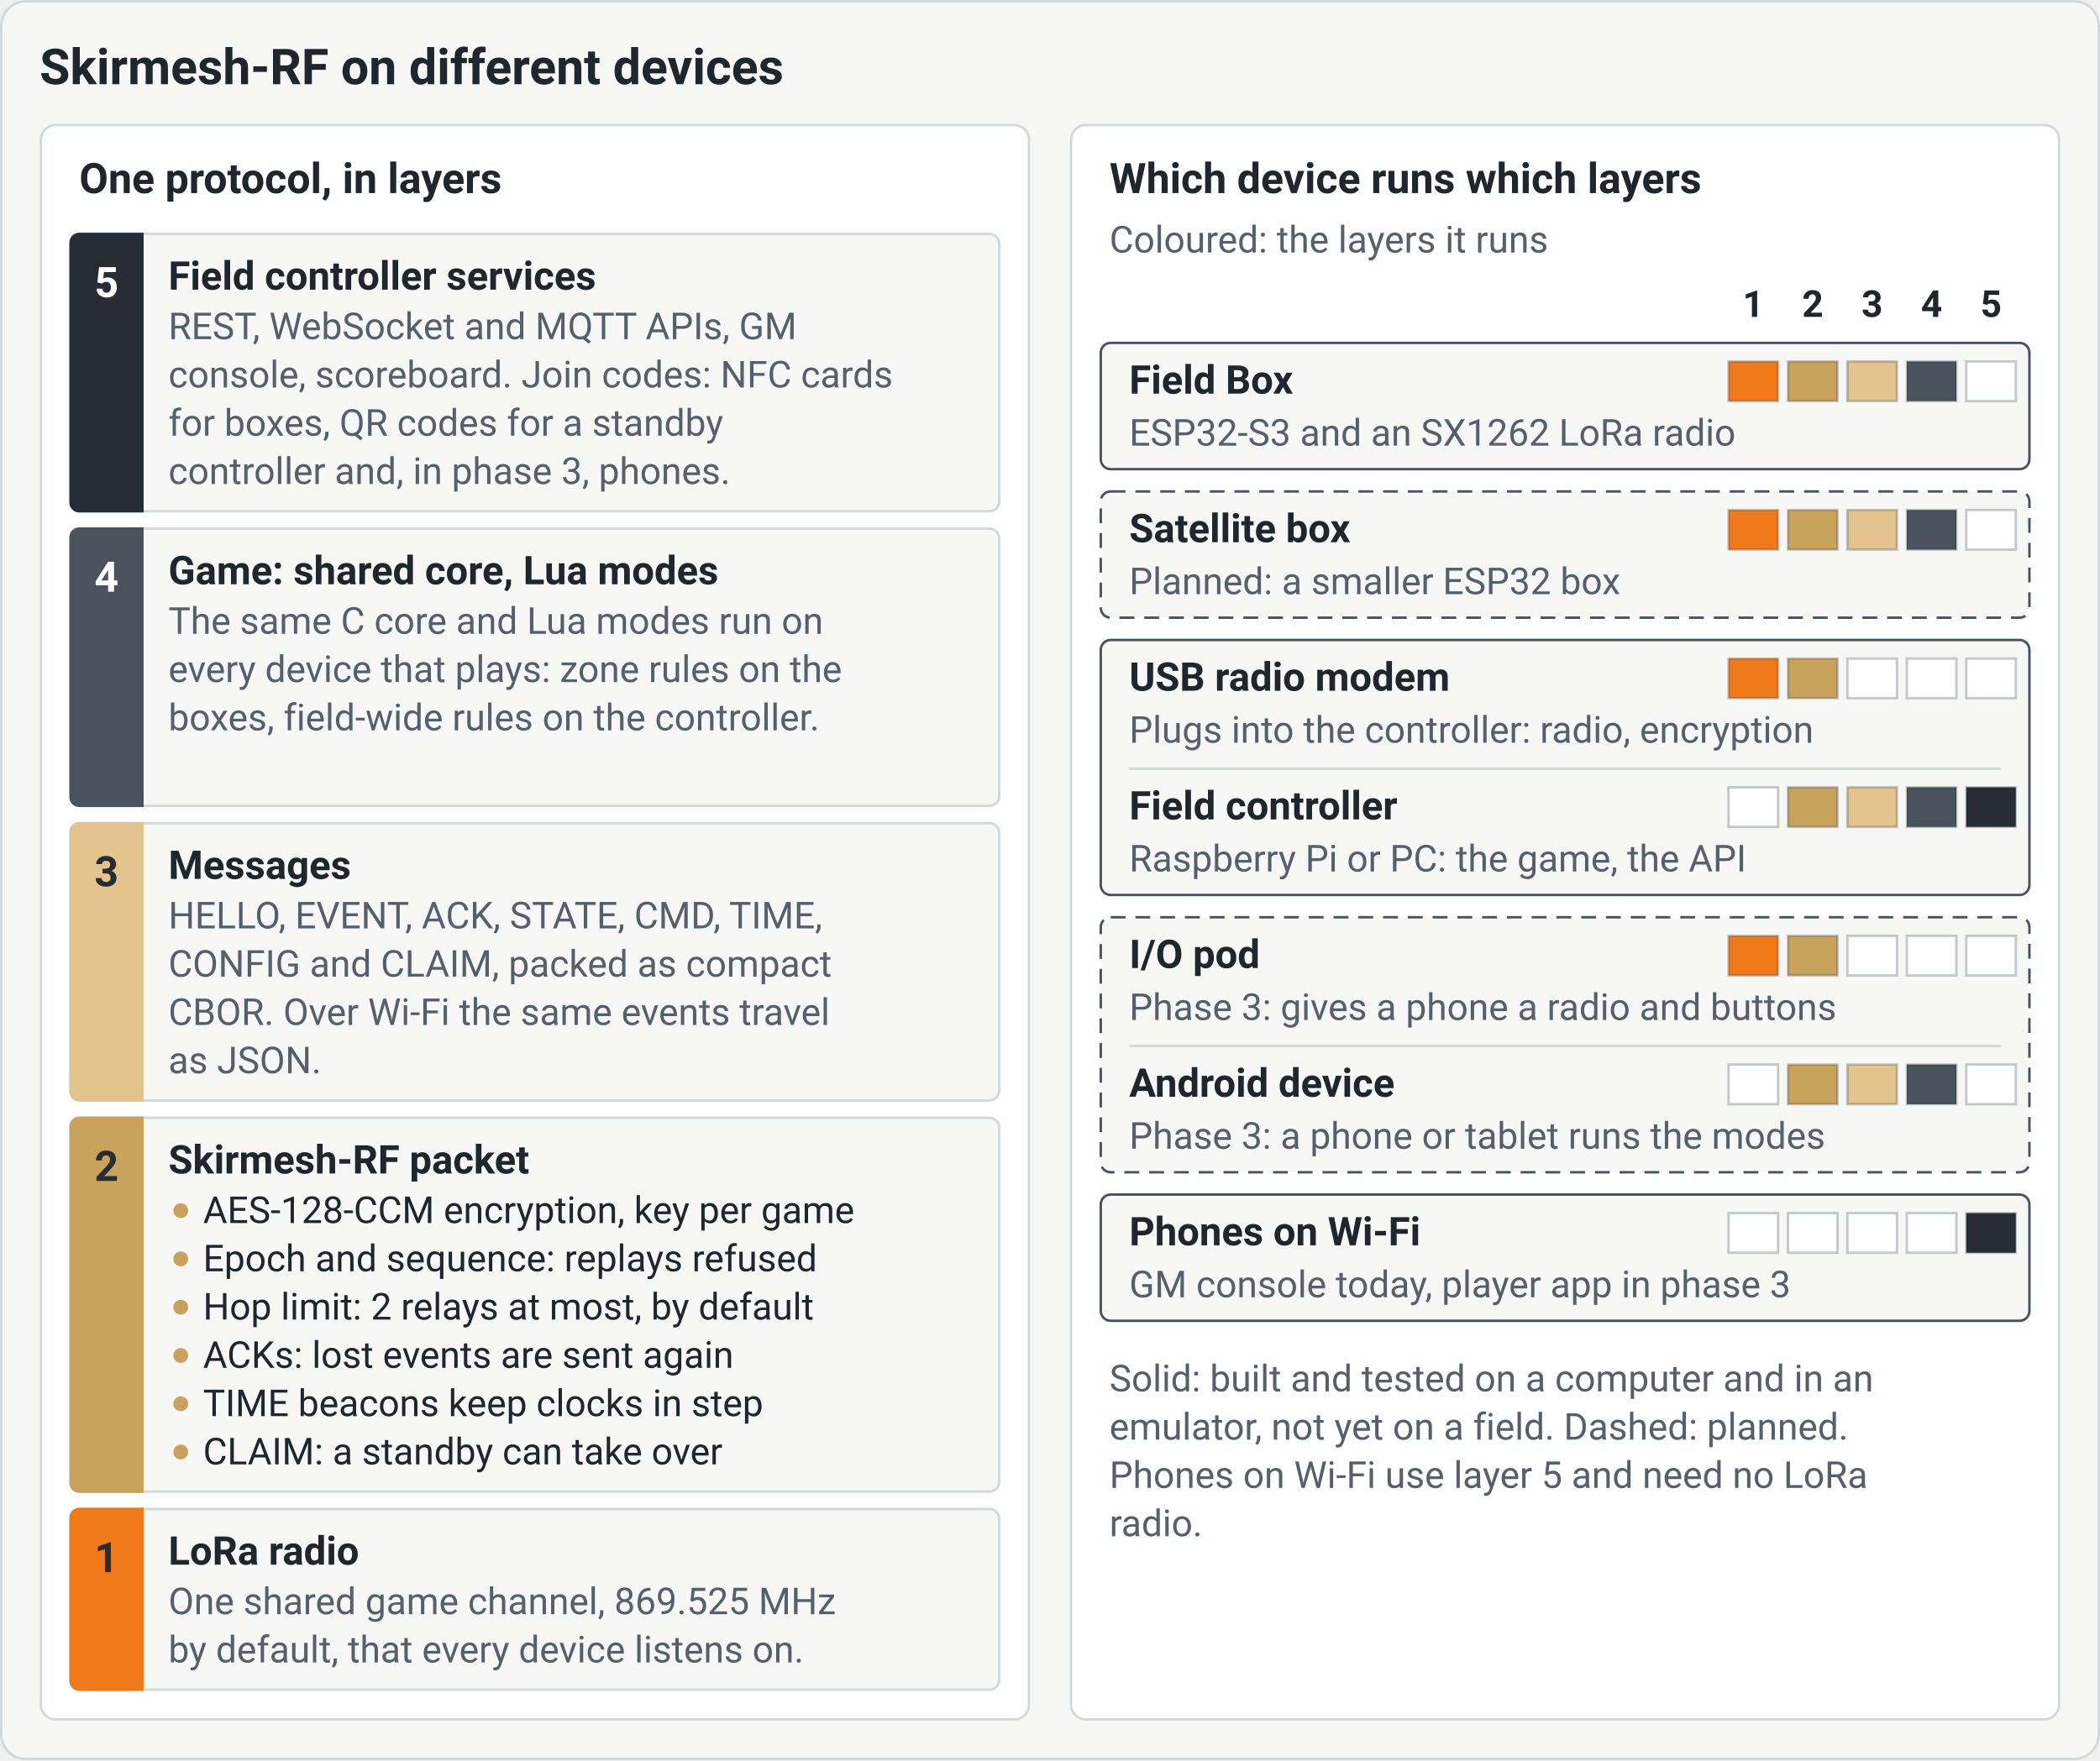
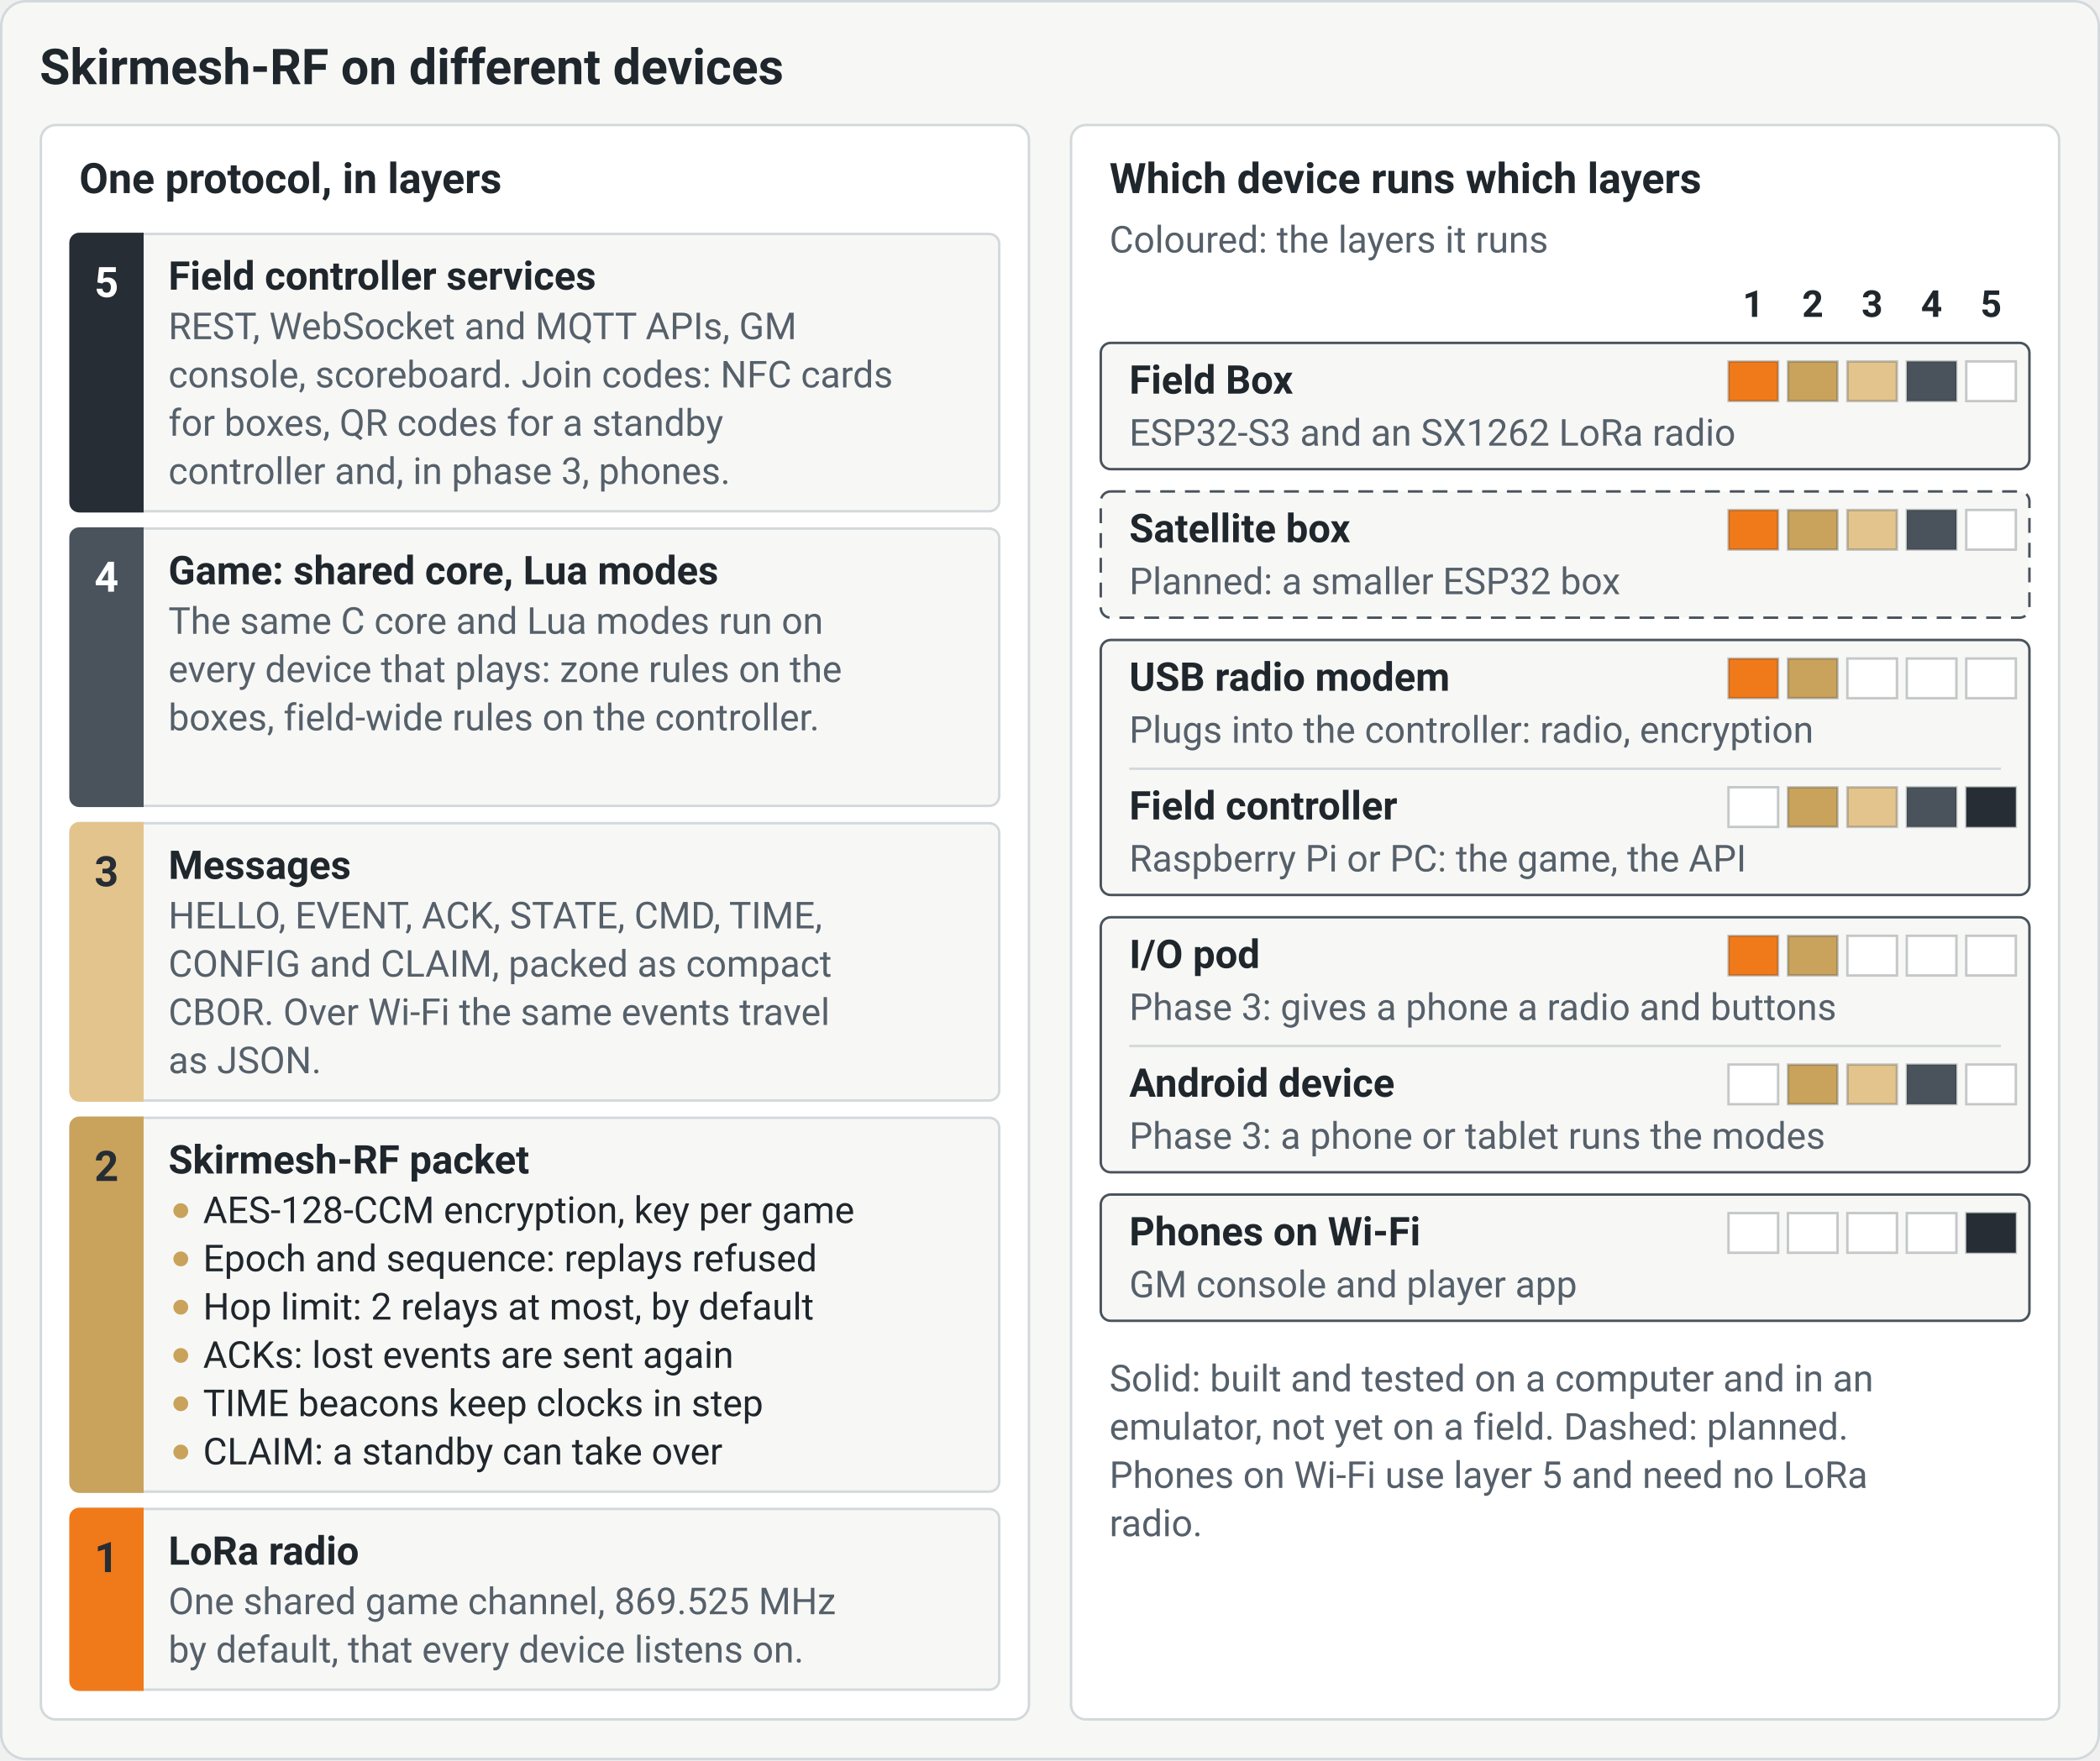
<svg xmlns="http://www.w3.org/2000/svg" viewBox="0 0 848 711" width="848" height="711" role="img" aria-labelledby="title desc" xml:lang="en" font-family="Barlow, 'Segoe UI', Roboto, 'Helvetica Neue', Arial, 'Liberation Sans', sans-serif" font-size="15" fill="#1f262c">
  <rect x="0.5" y="0.5" width="847" height="710" rx="10" fill="#f7f8f6" stroke="#d3d8db" />
  <text x="16" y="34" font-size="20" font-weight="600">Skirmesh-RF on different devices</text>
  <g transform="translate(16 50)">
    <rect x="0.5" y="0.5" width="399" height="644" rx="6" fill="#ffffff" stroke="#d3d8db" />
    <text x="16" y="28" font-size="17" font-weight="600">One protocol, in layers</text>
    <g fill="#f7f8f6" stroke="#d3d8db">
      <rect x="12.5" y="44.5" width="375" height="112" rx="4" />
      <rect x="12.5" y="163.5" width="375" height="112" rx="4" />
      <rect x="12.5" y="282.5" width="375" height="112" rx="4" />
      <rect x="12.5" y="401.5" width="375" height="151" rx="4" />
      <rect x="12.5" y="559.5" width="375" height="73" rx="4" />
    </g>
    <path d="M42 44H16a4 4 0 0 0-4 4v105a4 4 0 0 0 4 4h26z" fill="#262d34" />
    <path d="M42 163H16a4 4 0 0 0-4 4v105a4 4 0 0 0 4 4h26z" fill="#4a535c" />
    <path d="M42 282H16a4 4 0 0 0-4 4v105a4 4 0 0 0 4 4h26z" fill="#e3c48d" />
    <path d="M42 401H16a4 4 0 0 0-4 4v144a4 4 0 0 0 4 4h26z" fill="#c9a25c" />
    <path d="M42 559H16a4 4 0 0 0-4 4v66a4 4 0 0 0 4 4h26z" fill="#f07a1a" />
    <g font-size="17" font-weight="600" text-anchor="middle">
      <text x="27" y="70" fill="#ffffff">5</text>
      <text x="27" y="189" fill="#ffffff">4</text>
      <text x="27" y="308" fill="#262d34">3</text>
      <text x="27" y="427" fill="#262d34">2</text>
      <text x="27" y="585" fill="#262d34">1</text>
    </g>
    <g font-size="16" font-weight="600">
      <text x="52" y="67">Field controller services</text>
      <text x="52" y="186">Game: shared core, Lua modes</text>
      <text x="52" y="305">Messages</text>
      <text x="52" y="424">Skirmesh-RF packet</text>
      <text x="52" y="582">LoRa radio</text>
    </g>
    <g fill="#56606a">
      <text x="52" y="87">
        <tspan x="52">REST, WebSocket and MQTT APIs, GM</tspan>
        <tspan x="52" dy="19.5">console, scoreboard. Join codes: NFC cards</tspan>
        <tspan x="52" dy="19.5">for boxes, QR codes for a standby</tspan>
        <tspan x="52" dy="19.5">controller and, in phase 3, phones.</tspan>
      </text>
      <text x="52" y="206">
        <tspan x="52">The same C core and Lua modes run on</tspan>
        <tspan x="52" dy="19.5">every device that plays: zone rules on the</tspan>
        <tspan x="52" dy="19.5">boxes, field-wide rules on the controller.</tspan>
      </text>
      <text x="52" y="325">
        <tspan x="52">HELLO, EVENT, ACK, STATE, CMD, TIME,</tspan>
        <tspan x="52" dy="19.5">CONFIG and CLAIM, packed as compact</tspan>
        <tspan x="52" dy="19.5">CBOR. Over Wi-Fi the same events travel</tspan>
        <tspan x="52" dy="19.5">as JSON.</tspan>
      </text>
      <text x="52" y="602">
        <tspan x="52">One shared game channel, 869.525 MHz</tspan>
        <tspan x="52" dy="19.5">by default, that every device listens on.</tspan>
      </text>
    </g>
    <g fill="#c9a25c">
      <circle cx="57" cy="439" r="3" />
      <circle cx="57" cy="458.5" r="3" />
      <circle cx="57" cy="478" r="3" />
      <circle cx="57" cy="497.5" r="3" />
      <circle cx="57" cy="517" r="3" />
      <circle cx="57" cy="536.5" r="3" />
    </g>
    <text x="66" y="444">AES-128-CCM encryption, key per game</text>
    <text x="66" y="463.5">Epoch and sequence: replays refused</text>
    <text x="66" y="483">Hop limit: 2 relays at most, by default</text>
    <text x="66" y="502.5">ACKs: lost events are sent again</text>
    <text x="66" y="522">TIME beacons keep clocks in step</text>
    <text x="66" y="541.5">CLAIM: a standby can take over</text>
  </g>
  <g transform="translate(432 50)">
    <rect x="0.5" y="0.5" width="399" height="644" rx="6" fill="#ffffff" stroke="#d3d8db" />
    <text x="16" y="28" font-size="17" font-weight="600">Which device runs which layers</text>
    <text x="16" y="52" fill="#56606a">Coloured: the layers it runs</text>
    <g font-weight="600" text-anchor="middle">
      <text x="276" y="78">1</text>
      <text x="300" y="78">2</text>
      <text x="324" y="78">3</text>
      <text x="348" y="78">4</text>
      <text x="372" y="78">5</text>
    </g>
    <g fill="#f7f8f6" stroke="#4a535c">
      <rect x="12.5" y="88.5" width="375" height="51" rx="4" />
      <rect x="12.5" y="148.5" width="375" height="51" rx="4" stroke-dasharray="6 4" />
      <rect x="12.5" y="208.5" width="375" height="103" rx="4" />
-       <rect x="12.5" y="320.5" width="375" height="103" rx="4" stroke-dasharray="6 4" />
+       <rect x="12.5" y="320.5" width="375" height="103" rx="4" />
      <rect x="12.5" y="432.5" width="375" height="51" rx="4" />
    </g>
    <g stroke="#d3d8db">
      <line x1="24" y1="260.5" x2="376" y2="260.5" />
      <line x1="24" y1="372.5" x2="376" y2="372.5" />
    </g>
    <g stroke="#262d34" stroke-opacity="0.25">
      <g>
        <rect x="266" y="96" width="20" height="16" fill="#f07a1a" />
        <rect x="290" y="96" width="20" height="16" fill="#c9a25c" />
        <rect x="314" y="96" width="20" height="16" fill="#e3c48d" />
        <rect x="338" y="96" width="20" height="16" fill="#4a535c" />
        <rect x="362" y="96" width="20" height="16" fill="#ffffff" />
      </g>
      <g>
        <rect x="266" y="156" width="20" height="16" fill="#f07a1a" />
        <rect x="290" y="156" width="20" height="16" fill="#c9a25c" />
        <rect x="314" y="156" width="20" height="16" fill="#e3c48d" />
        <rect x="338" y="156" width="20" height="16" fill="#4a535c" />
        <rect x="362" y="156" width="20" height="16" fill="#ffffff" />
      </g>
      <g>
        <rect x="266" y="216" width="20" height="16" fill="#f07a1a" />
        <rect x="290" y="216" width="20" height="16" fill="#c9a25c" />
        <rect x="314" y="216" width="20" height="16" fill="#ffffff" />
        <rect x="338" y="216" width="20" height="16" fill="#ffffff" />
        <rect x="362" y="216" width="20" height="16" fill="#ffffff" />
      </g>
      <g>
        <rect x="266" y="268" width="20" height="16" fill="#ffffff" />
        <rect x="290" y="268" width="20" height="16" fill="#c9a25c" />
        <rect x="314" y="268" width="20" height="16" fill="#e3c48d" />
        <rect x="338" y="268" width="20" height="16" fill="#4a535c" />
        <rect x="362" y="268" width="20" height="16" fill="#262d34" />
      </g>
      <g>
        <rect x="266" y="328" width="20" height="16" fill="#f07a1a" />
        <rect x="290" y="328" width="20" height="16" fill="#c9a25c" />
        <rect x="314" y="328" width="20" height="16" fill="#ffffff" />
        <rect x="338" y="328" width="20" height="16" fill="#ffffff" />
        <rect x="362" y="328" width="20" height="16" fill="#ffffff" />
      </g>
      <g>
        <rect x="266" y="380" width="20" height="16" fill="#ffffff" />
        <rect x="290" y="380" width="20" height="16" fill="#c9a25c" />
        <rect x="314" y="380" width="20" height="16" fill="#e3c48d" />
        <rect x="338" y="380" width="20" height="16" fill="#4a535c" />
        <rect x="362" y="380" width="20" height="16" fill="#ffffff" />
      </g>
      <g>
        <rect x="266" y="440" width="20" height="16" fill="#ffffff" />
        <rect x="290" y="440" width="20" height="16" fill="#ffffff" />
        <rect x="314" y="440" width="20" height="16" fill="#ffffff" />
        <rect x="338" y="440" width="20" height="16" fill="#ffffff" />
        <rect x="362" y="440" width="20" height="16" fill="#262d34" />
      </g>
    </g>
    <g font-size="16" font-weight="600">
      <text x="24" y="109">Field Box</text>
      <text x="24" y="169">Satellite box</text>
      <text x="24" y="229">USB radio modem</text>
      <text x="24" y="281">Field controller</text>
      <text x="24" y="341">I/O pod</text>
      <text x="24" y="393">Android device</text>
      <text x="24" y="453">Phones on Wi-Fi</text>
    </g>
    <g fill="#56606a">
      <text x="24" y="130">ESP32-S3 and an SX1262 LoRa radio</text>
      <text x="24" y="190">Planned: a smaller ESP32 box</text>
      <text x="24" y="250">Plugs into the controller: radio, encryption</text>
      <text x="24" y="302">Raspberry Pi or PC: the game, the API</text>
      <text x="24" y="362">Phase 3: gives a phone a radio and buttons</text>
      <text x="24" y="414">Phase 3: a phone or tablet runs the modes</text>
-       <text x="24" y="474">GM console today, player app in phase 3</text>
+       <text x="24" y="474">GM console and player app</text>
    </g>
    <text x="16" y="512" fill="#56606a">
      <tspan x="16">Solid: built and tested on a computer and in an</tspan>
      <tspan x="16" dy="19.5">emulator, not yet on a field. Dashed: planned.</tspan>
      <tspan x="16" dy="19.5">Phones on Wi-Fi use layer 5 and need no LoRa</tspan>
      <tspan x="16" dy="19.5">radio.</tspan>
    </text>
  </g>
</svg>
